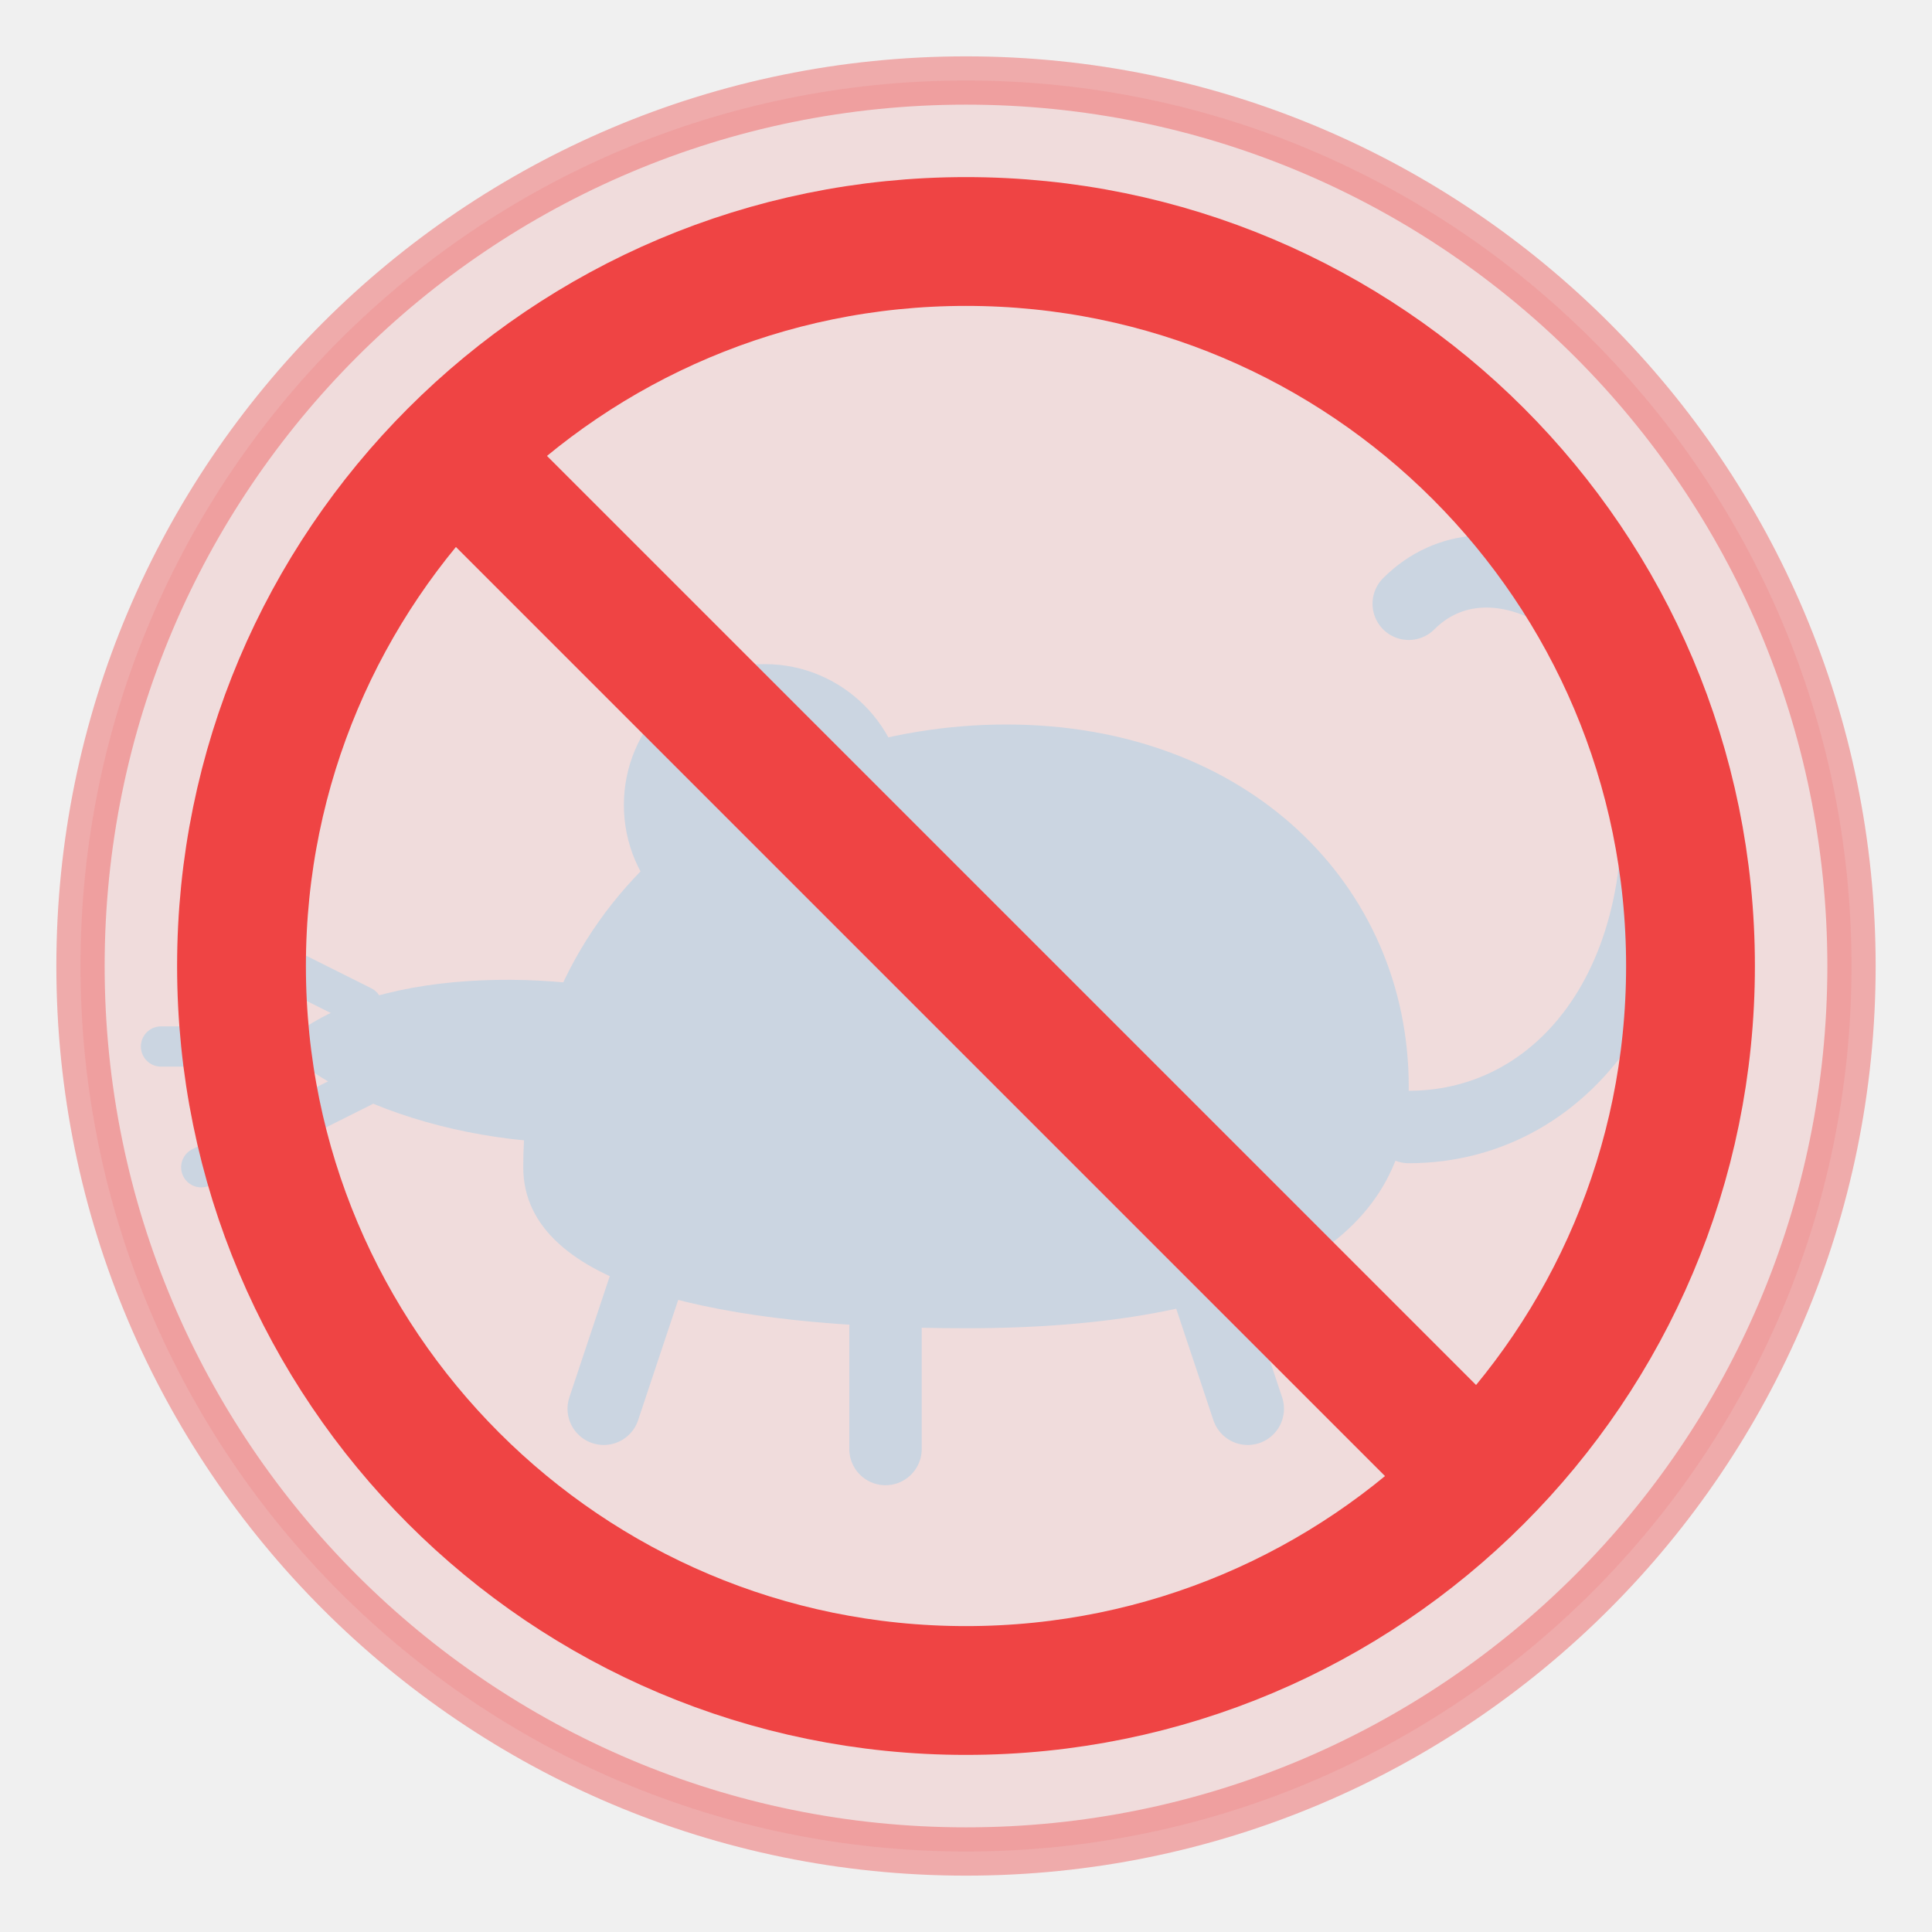
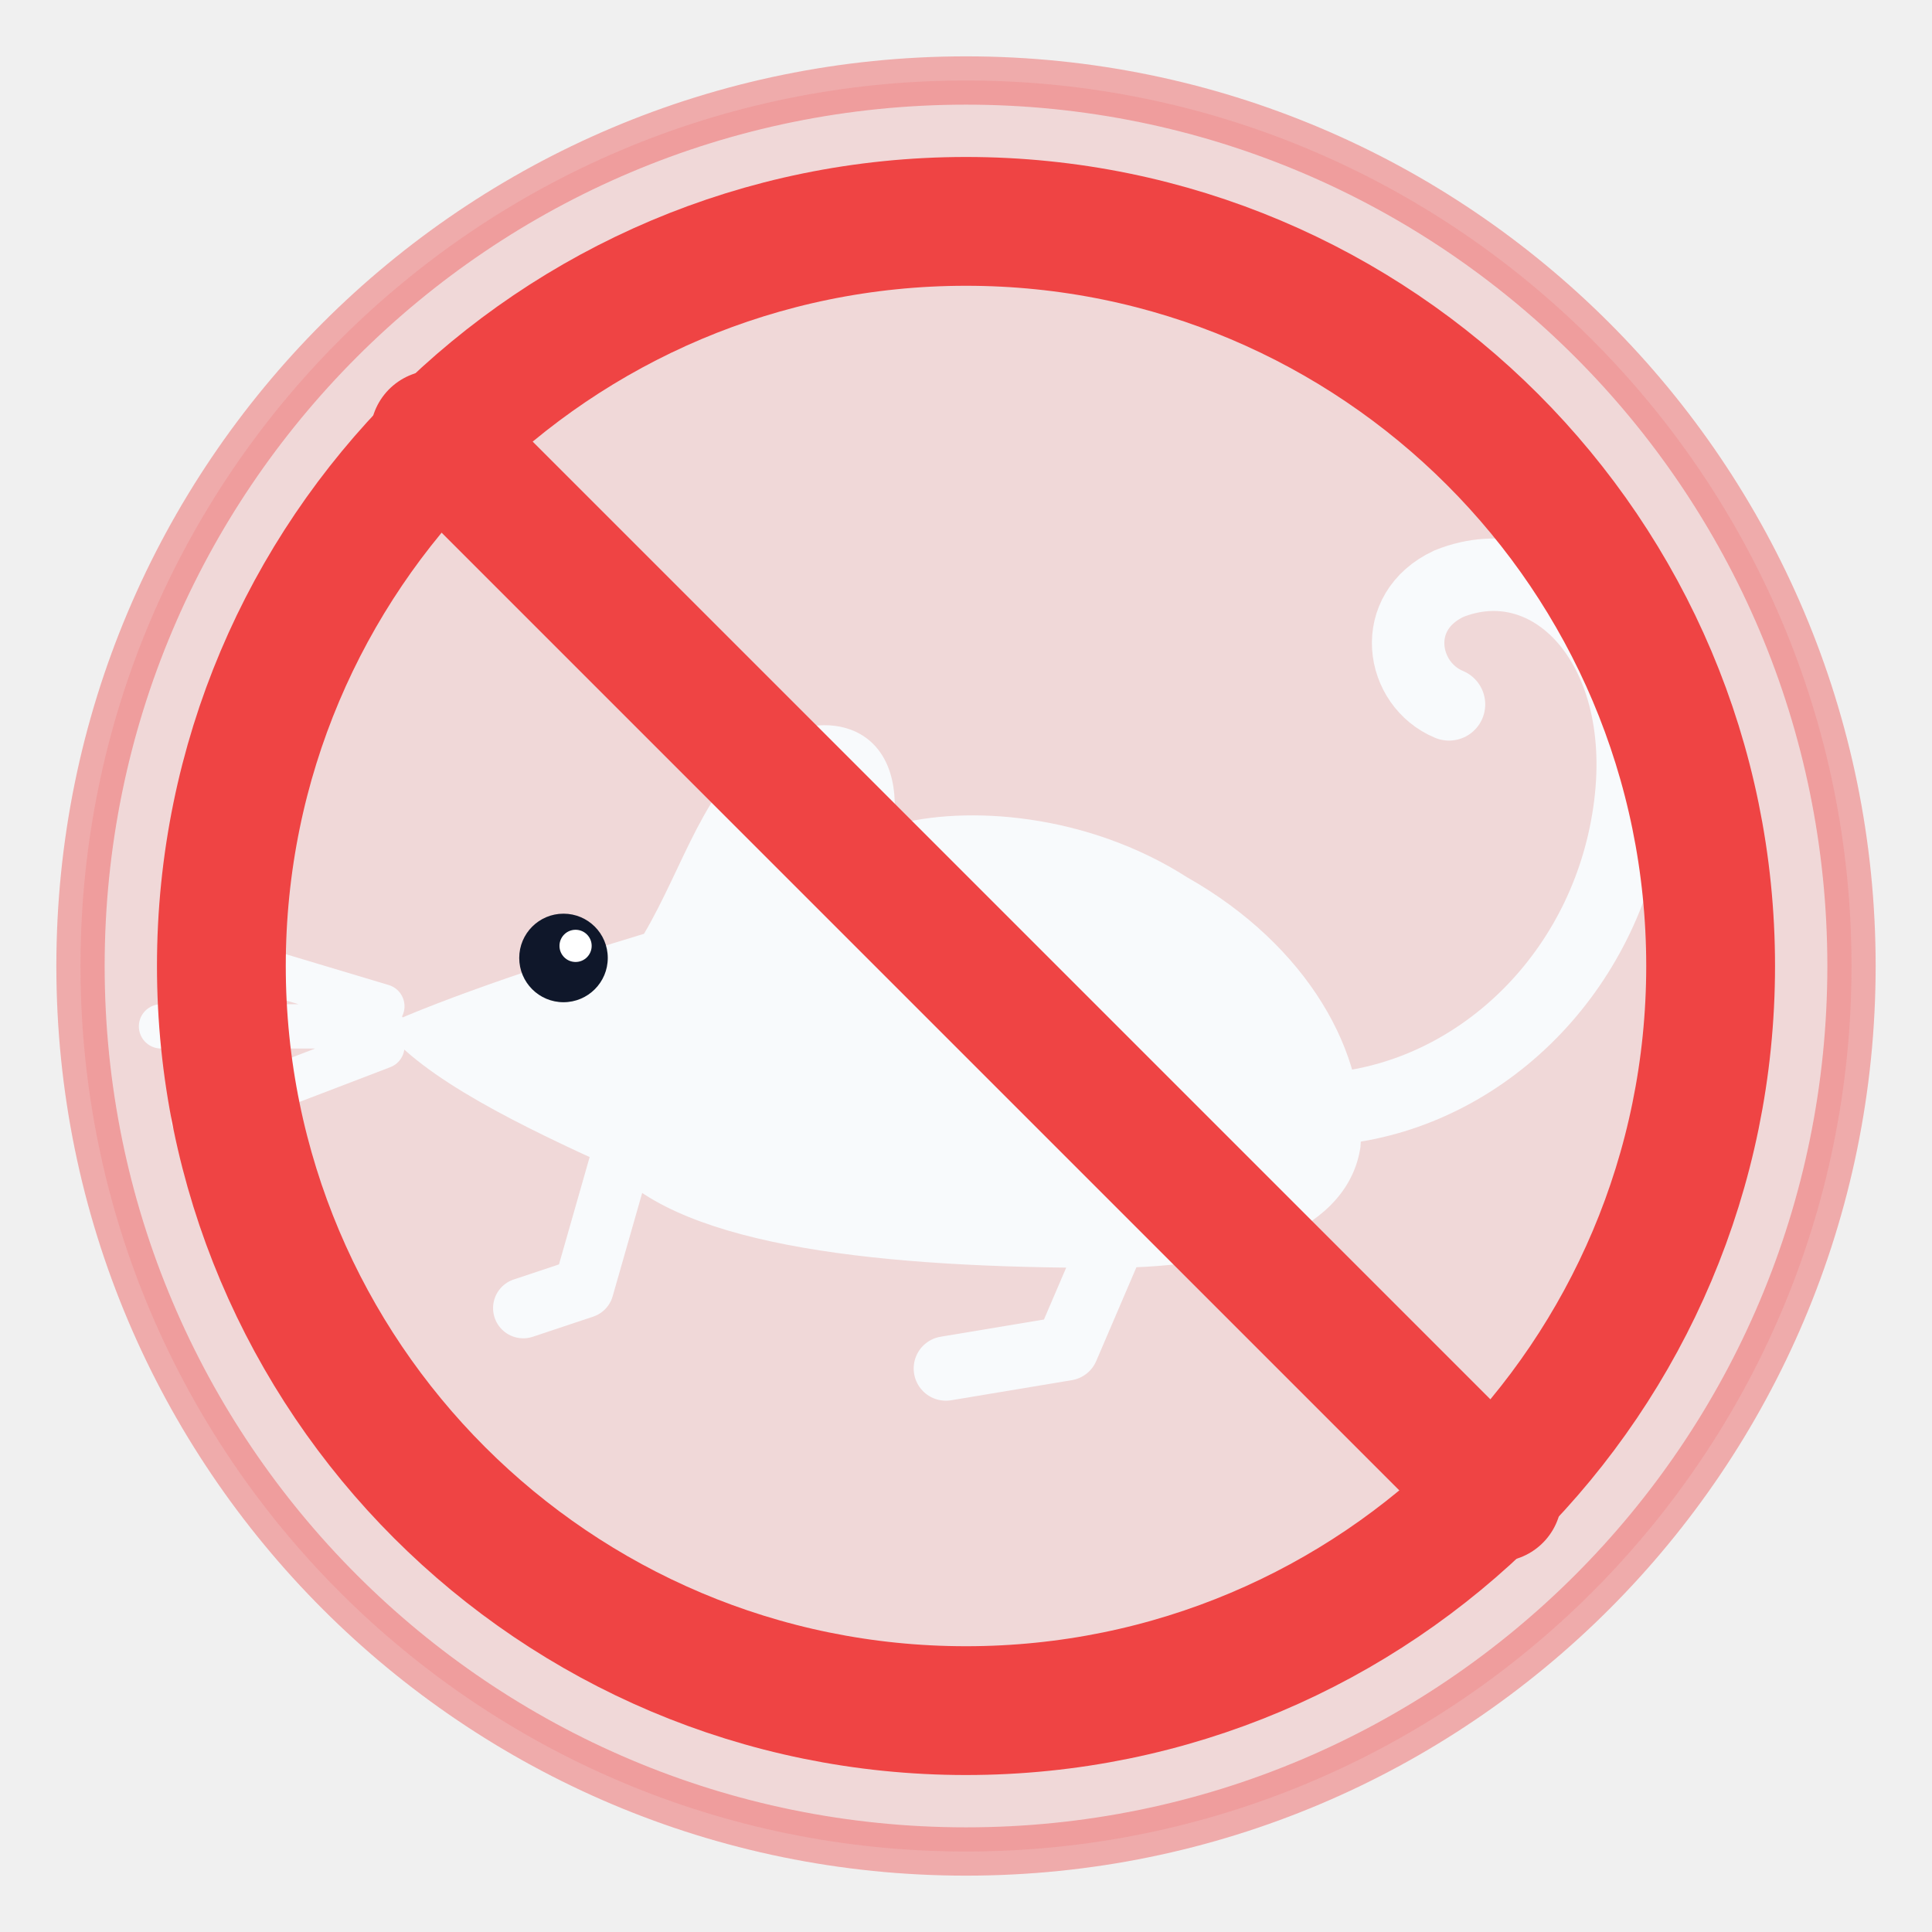
<svg xmlns="http://www.w3.org/2000/svg" viewBox="0 0 48 48" fill="none" width="48" height="48">
-   <circle cx="24" cy="24" r="22" fill="rgba(239, 68, 68, 0.12)" stroke="#ef4444" stroke-width="1.2" stroke-opacity="0.4" />
-   <g fill="#cbd5e1">
-     <path d="M13 29 C13 22, 19 18, 25 18 C31 18, 35 22, 35 27 C35 31, 31 33, 24 33 C18 33, 13 32, 13 29 Z" />
-     <path d="M17 25 C14 24, 9 24, 7 26 C9 28, 14 29, 17 28 Z" />
-     <circle cx="19" cy="20" r="3.5" />
-     <path d="M16 32 L15 35 M22 33 L22 36 M30 32 L31 35" stroke="#cbd5e1" stroke-width="1.8" stroke-linecap="round" />
-     <path d="M35 28 C39 28, 42 24, 41 18 C40.5 15, 37 13, 35 15" stroke="#cbd5e1" stroke-width="1.8" stroke-linecap="round" fill="none" />
-     <path d="M9 25 L5 23 M9 26 L4 26 M9 27 L5 29" stroke="#cbd5e1" stroke-width="1" stroke-linecap="round" />
+   <circle cx="24" cy="24" r="22" fill="rgba(239, 68, 68, 0.14)" stroke="#ef4444" stroke-width="1.2" stroke-opacity="0.4" />
+   <g fill="#f8fafc">
+     <path d="M 9.5 25.5               C 11 24.8, 14 23.8, 16 23.2               C 17 21.5, 17.5 19.5, 19 18.5               C 20.5 17.5, 22.5 18, 22.2 20.5               C 24 20, 27 20.2, 29.5 21.8               C 32.5 23.5, 34 26.2, 33.8 28.5               C 33.5 30.5, 31 31.5, 27.5 31.5               C 22 31.5, 17 31, 15.2 29               C 13 28, 10.5 26.8, 9.5 25.5 Z" />
+     <path d="M 19.2 19.2 C 19.8 18.5, 21.2 18.8, 21 20.2 C 20.2 20.8, 19.5 20.2, 19.2 19.2 Z" fill="#cbd5e1" />
+     <circle cx="14" cy="23.8" r="1.1" fill="#0f172a" />
+     <circle cx="14.3" cy="23.5" r="0.4" fill="#ffffff" />
+     <path d="M 15.5 28.5 L 14.5 32 L 13 32.5" stroke="#f8fafc" stroke-width="1.5" stroke-linecap="round" stroke-linejoin="round" fill="none" />
+     <path d="M 28 30 L 26.5 33.5 L 23.5 34" stroke="#f8fafc" stroke-width="1.6" stroke-linecap="round" stroke-linejoin="round" fill="none" />
+     <path d="M 33.5 27.5               C 37 27, 40 24, 40.5 20               C 41 16, 38.5 13.5, 36 14.5               C 34.5 15.2, 34.8 17, 36 17.5" stroke="#f8fafc" stroke-width="1.8" stroke-linecap="round" fill="none" />
+     <path d="M 9.5 25 L 4.5 23.5 M 9.5 25.5 L 4 25.5 M 9.5 26 L 4.8 27.8" stroke="#f8fafc" stroke-width="1.1" stroke-linecap="round" />
  </g>
-   <circle cx="24" cy="24" r="18" stroke="#ef4444" stroke-width="3.2" fill="none" />
-   <line x1="11.3" y1="11.3" x2="36.7" y2="36.7" stroke="#ef4444" stroke-width="3.2" stroke-linecap="round" />
+   <circle cx="24" cy="24" r="18.5" stroke="#ef4444" stroke-width="3.2" fill="none" />
+   <line x1="10.8" y1="10.8" x2="37.2" y2="37.2" stroke="#ef4444" stroke-width="3.2" stroke-linecap="round" />
</svg>
